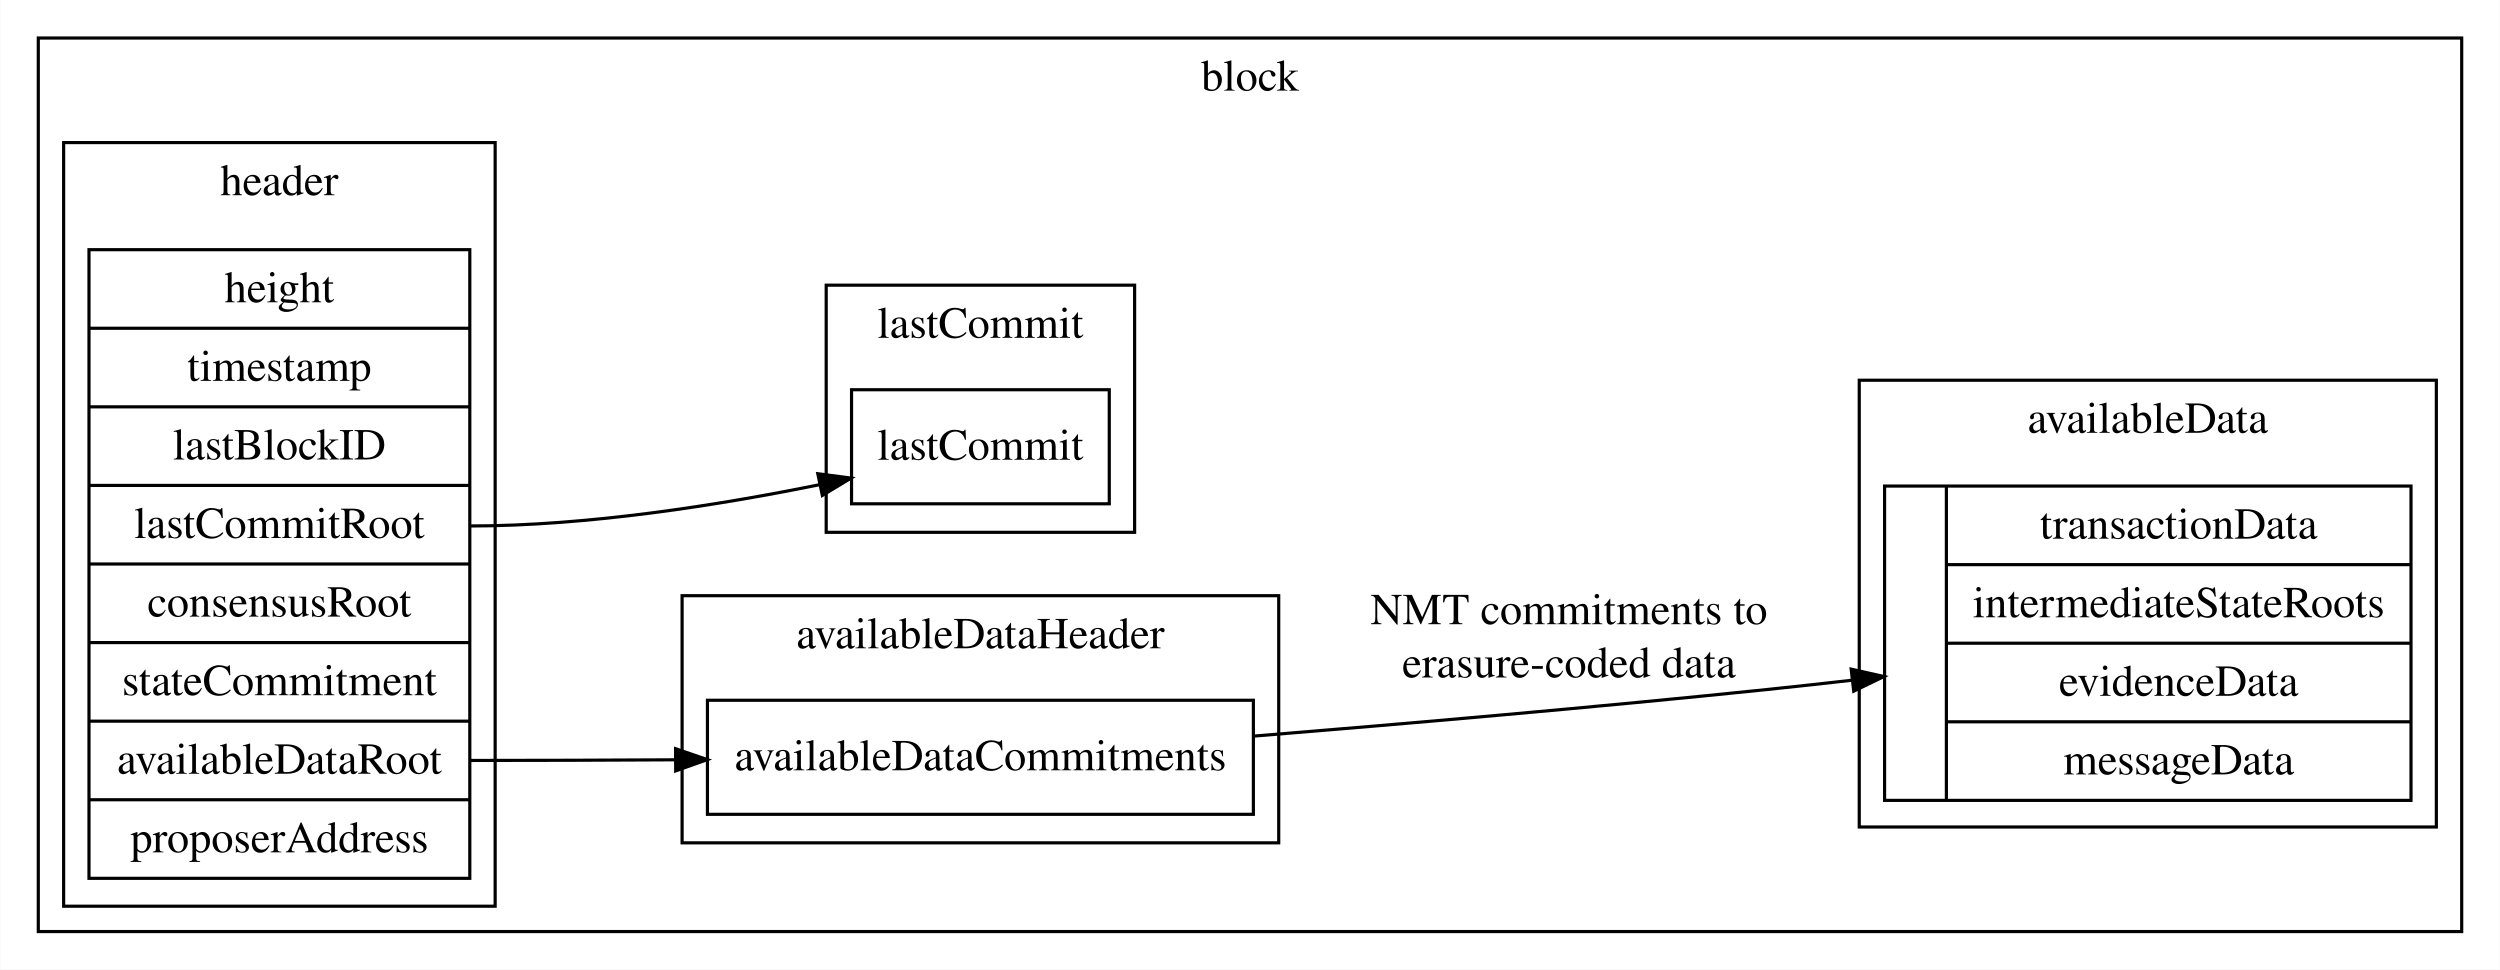
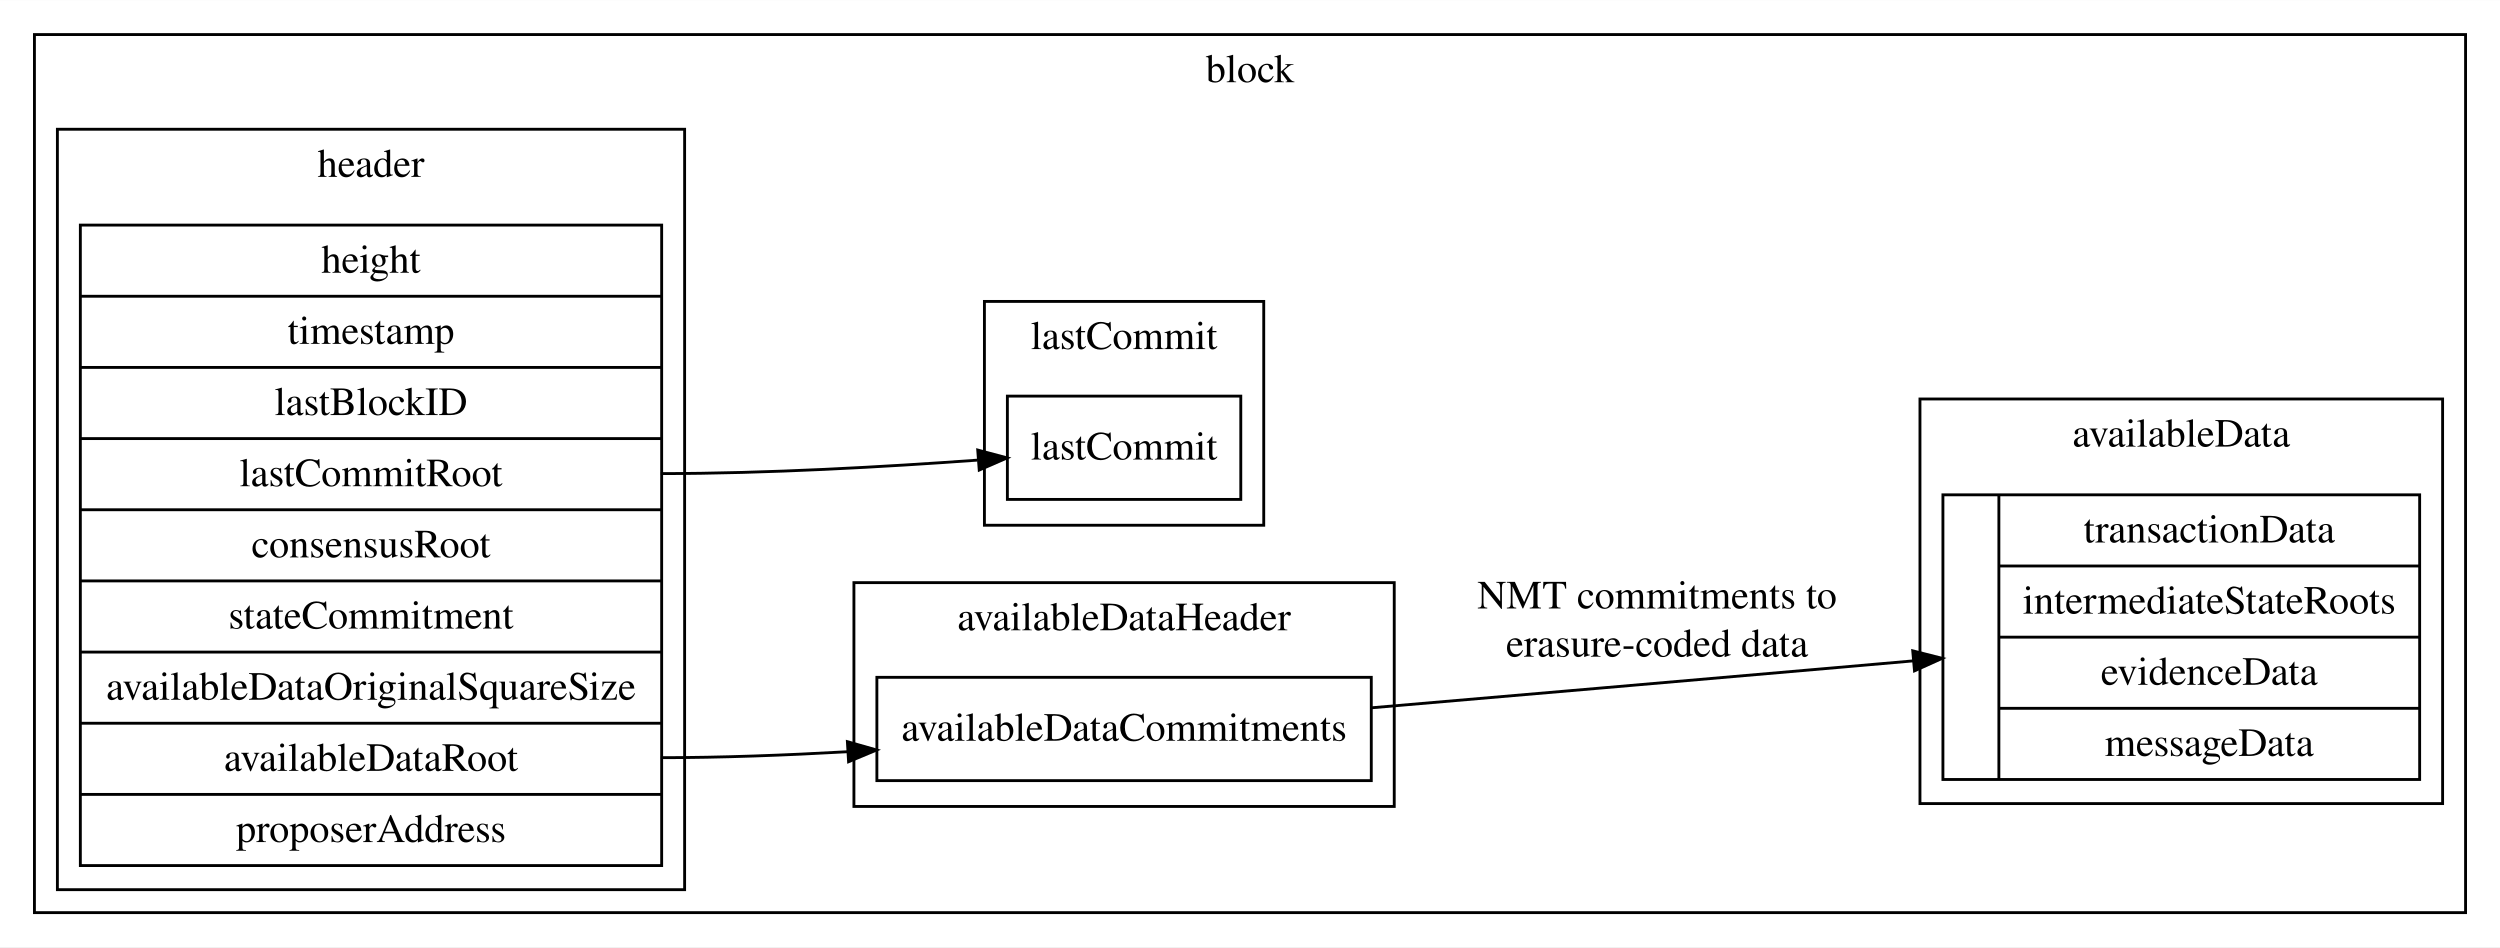
- <svg xmlns="http://www.w3.org/2000/svg" width="789pt" height="306pt" viewBox="0.00 0.00 788.83 306.00">
-   <g id="graph0" class="graph" transform="scale(1 1) rotate(0) translate(4 302)">
-     <polygon fill="#ffffff" stroke="transparent" points="-4,4 -4,-302 784.828,-302 784.828,4 -4,4" />
+ <svg xmlns="http://www.w3.org/2000/svg" width="871pt" height="330pt" viewBox="0.00 0.00 871.23 330.00">
+   <g id="graph0" class="graph" transform="scale(1 1) rotate(0) translate(4 326)">
+     <polygon fill="#ffffff" stroke="transparent" points="-4,4 -4,-326 867.23,-326 867.23,4 -4,4" />
    <g id="clust1" class="cluster">
-       <polygon fill="none" stroke="#000000" points="8,-8 8,-290 772.828,-290 772.828,-8 8,-8" />
-       <text text-anchor="middle" x="390.414" y="-273.4" font-family="Times,serif" font-size="14.00" fill="#000000">block</text>
+       <polygon fill="none" stroke="#000000" points="8,-8 8,-314 855.23,-314 855.23,-8 8,-8" />
+       <text text-anchor="middle" x="431.615" y="-297.4" font-family="Times,serif" font-size="14.00" fill="#000000">block</text>
    </g>
    <g id="clust2" class="cluster">
-       <polygon fill="none" stroke="#000000" points="211.184,-36 211.184,-114 399.48,-114 399.48,-36 211.184,-36" />
-       <text text-anchor="middle" x="305.332" y="-97.4" font-family="Times,serif" font-size="14.00" fill="#000000">availableDataHeader</text>
+       <polygon fill="none" stroke="#000000" points="293.585,-45 293.585,-123 481.881,-123 481.881,-45 293.585,-45" />
+       <text text-anchor="middle" x="387.733" y="-106.4" font-family="Times,serif" font-size="14.00" fill="#000000">availableDataHeader</text>
    </g>
    <g id="clust3" class="cluster">
-       <polygon fill="none" stroke="#000000" points="582.692,-41 582.692,-182 764.828,-182 764.828,-41 582.692,-41" />
-       <text text-anchor="middle" x="673.76" y="-165.4" font-family="Times,serif" font-size="14.00" fill="#000000">availableData</text>
+       <polygon fill="none" stroke="#000000" points="665.093,-46 665.093,-187 847.23,-187 847.23,-46 665.093,-46" />
+       <text text-anchor="middle" x="756.161" y="-170.4" font-family="Times,serif" font-size="14.00" fill="#000000">availableData</text>
    </g>
    <g id="clust4" class="cluster">
-       <polygon fill="none" stroke="#000000" points="256.662,-134 256.662,-212 354.002,-212 354.002,-134 256.662,-134" />
-       <text text-anchor="middle" x="305.332" y="-195.4" font-family="Times,serif" font-size="14.00" fill="#000000">lastCommit</text>
+       <polygon fill="none" stroke="#000000" points="339.063,-143 339.063,-221 436.403,-221 436.403,-143 339.063,-143" />
+       <text text-anchor="middle" x="387.733" y="-204.4" font-family="Times,serif" font-size="14.00" fill="#000000">lastCommit</text>
    </g>
    <g id="clust5" class="cluster">
-       <polygon fill="none" stroke="#000000" points="16,-16 16,-257 152.184,-257 152.184,-16 16,-16" />
-       <text text-anchor="middle" x="84.092" y="-240.4" font-family="Times,serif" font-size="14.00" fill="#000000">header</text>
+       <polygon fill="none" stroke="#000000" points="16,-16 16,-281 234.585,-281 234.585,-16 16,-16" />
+       <text text-anchor="middle" x="125.293" y="-264.4" font-family="Times,serif" font-size="14.00" fill="#000000">header</text>
    </g>
    <g id="node1" class="node">
-       <polygon fill="none" stroke="#000000" points="219.184,-45 219.184,-81 391.48,-81 391.48,-45 219.184,-45" />
-       <text text-anchor="middle" x="305.332" y="-58.9" font-family="Times,serif" font-size="14.00" fill="#000000">availableDataCommitments</text>
+       <polygon fill="none" stroke="#000000" points="301.585,-54 301.585,-90 473.881,-90 473.881,-54 301.585,-54" />
+       <text text-anchor="middle" x="387.733" y="-67.9" font-family="Times,serif" font-size="14.00" fill="#000000">availableDataCommitments</text>
    </g>
    <g id="node2" class="node">
-       <polygon fill="none" stroke="#000000" points="590.692,-49.4 590.692,-148.6 756.828,-148.6 756.828,-49.4 590.692,-49.4" />
-       <text text-anchor="middle" x="600.442" y="-94.8" font-family="Times,serif" font-size="14.00" fill="#000000"> </text>
-       <polyline fill="none" stroke="#000000" points="610.192,-49.4 610.192,-148.6 " />
-       <text text-anchor="middle" x="683.51" y="-132" font-family="Times,serif" font-size="14.00" fill="#000000">transactionData</text>
-       <polyline fill="none" stroke="#000000" points="610.192,-123.8 756.828,-123.8 " />
-       <text text-anchor="middle" x="683.51" y="-107.2" font-family="Times,serif" font-size="14.00" fill="#000000">intermediateStateRoots</text>
-       <polyline fill="none" stroke="#000000" points="610.192,-99 756.828,-99 " />
-       <text text-anchor="middle" x="683.51" y="-82.4" font-family="Times,serif" font-size="14.00" fill="#000000">evidenceData</text>
-       <polyline fill="none" stroke="#000000" points="610.192,-74.2 756.828,-74.2 " />
-       <text text-anchor="middle" x="683.51" y="-57.6" font-family="Times,serif" font-size="14.00" fill="#000000">messageData</text>
+       <polygon fill="none" stroke="#000000" points="673.093,-54.4 673.093,-153.6 839.23,-153.6 839.23,-54.4 673.093,-54.4" />
+       <text text-anchor="middle" x="682.843" y="-99.8" font-family="Times,serif" font-size="14.00" fill="#000000"> </text>
+       <polyline fill="none" stroke="#000000" points="692.593,-54.4 692.593,-153.6 " />
+       <text text-anchor="middle" x="765.911" y="-137" font-family="Times,serif" font-size="14.00" fill="#000000">transactionData</text>
+       <polyline fill="none" stroke="#000000" points="692.593,-128.8 839.23,-128.8 " />
+       <text text-anchor="middle" x="765.911" y="-112.2" font-family="Times,serif" font-size="14.00" fill="#000000">intermediateStateRoots</text>
+       <polyline fill="none" stroke="#000000" points="692.593,-104 839.23,-104 " />
+       <text text-anchor="middle" x="765.911" y="-87.4" font-family="Times,serif" font-size="14.00" fill="#000000">evidenceData</text>
+       <polyline fill="none" stroke="#000000" points="692.593,-79.2 839.23,-79.2 " />
+       <text text-anchor="middle" x="765.911" y="-62.6" font-family="Times,serif" font-size="14.00" fill="#000000">messageData</text>
    </g>
    <g id="edge3" class="edge">
-       <path fill="none" stroke="#000000" d="M391.607,-69.686C439.409,-73.579 499.884,-78.812 553.692,-84.4 562.341,-85.298 571.335,-86.288 580.335,-87.316" />
-       <polygon fill="#000000" stroke="#000000" points="580.144,-90.817 590.48,-88.49 580.949,-83.864 580.144,-90.817" />
-       <text text-anchor="middle" x="491.086" y="-105" font-family="Times,serif" font-size="14.00" fill="#000000">NMT commitments to</text>
-       <text text-anchor="middle" x="491.086" y="-88.2" font-family="Times,serif" font-size="14.00" fill="#000000">erasure-coded data</text>
+       <path fill="none" stroke="#000000" d="M473.942,-79.383C521.723,-83.487 582.2,-88.699 636.093,-93.4 644.726,-94.153 653.709,-94.94 662.702,-95.73" />
+       <polygon fill="#000000" stroke="#000000" points="662.572,-99.232 672.841,-96.621 663.186,-92.259 662.572,-99.232" />
+       <text text-anchor="middle" x="573.487" y="-114" font-family="Times,serif" font-size="14.00" fill="#000000">NMT commitments to</text>
+       <text text-anchor="middle" x="573.487" y="-97.2" font-family="Times,serif" font-size="14.00" fill="#000000">erasure-coded data</text>
    </g>
    <g id="node3" class="node">
-       <polygon fill="none" stroke="#000000" points="264.662,-143 264.662,-179 346.002,-179 346.002,-143 264.662,-143" />
-       <text text-anchor="middle" x="305.332" y="-156.9" font-family="Times,serif" font-size="14.00" fill="#000000">lastCommit</text>
+       <polygon fill="none" stroke="#000000" points="347.063,-152 347.063,-188 428.403,-188 428.403,-152 347.063,-152" />
+       <text text-anchor="middle" x="387.733" y="-165.9" font-family="Times,serif" font-size="14.00" fill="#000000">lastCommit</text>
    </g>
    <g id="node4" class="node">
-       <polygon fill="none" stroke="#000000" points="24,-24.8 24,-223.2 144.184,-223.2 144.184,-24.8 24,-24.8" />
-       <text text-anchor="middle" x="84.092" y="-206.6" font-family="Times,serif" font-size="14.00" fill="#000000">height</text>
-       <polyline fill="none" stroke="#000000" points="24,-198.4 144.184,-198.4 " />
-       <text text-anchor="middle" x="84.092" y="-181.8" font-family="Times,serif" font-size="14.00" fill="#000000">timestamp</text>
-       <polyline fill="none" stroke="#000000" points="24,-173.6 144.184,-173.6 " />
-       <text text-anchor="middle" x="84.092" y="-157" font-family="Times,serif" font-size="14.00" fill="#000000">lastBlockID</text>
-       <polyline fill="none" stroke="#000000" points="24,-148.8 144.184,-148.8 " />
-       <text text-anchor="middle" x="84.092" y="-132.2" font-family="Times,serif" font-size="14.00" fill="#000000">lastCommitRoot</text>
-       <polyline fill="none" stroke="#000000" points="24,-124 144.184,-124 " />
-       <text text-anchor="middle" x="84.092" y="-107.4" font-family="Times,serif" font-size="14.00" fill="#000000">consensusRoot</text>
-       <polyline fill="none" stroke="#000000" points="24,-99.2 144.184,-99.2 " />
-       <text text-anchor="middle" x="84.092" y="-82.6" font-family="Times,serif" font-size="14.00" fill="#000000">stateCommitment</text>
-       <polyline fill="none" stroke="#000000" points="24,-74.4 144.184,-74.4 " />
-       <text text-anchor="middle" x="84.092" y="-57.8" font-family="Times,serif" font-size="14.00" fill="#000000">availableDataRoot</text>
-       <polyline fill="none" stroke="#000000" points="24,-49.6 144.184,-49.6 " />
-       <text text-anchor="middle" x="84.092" y="-33" font-family="Times,serif" font-size="14.00" fill="#000000">proposerAddress</text>
+       <polygon fill="none" stroke="#000000" points="24,-24.4 24,-247.6 226.585,-247.6 226.585,-24.4 24,-24.4" />
+       <text text-anchor="middle" x="125.293" y="-231" font-family="Times,serif" font-size="14.00" fill="#000000">height</text>
+       <polyline fill="none" stroke="#000000" points="24,-222.8 226.585,-222.8 " />
+       <text text-anchor="middle" x="125.293" y="-206.2" font-family="Times,serif" font-size="14.00" fill="#000000">timestamp</text>
+       <polyline fill="none" stroke="#000000" points="24,-198 226.585,-198 " />
+       <text text-anchor="middle" x="125.293" y="-181.4" font-family="Times,serif" font-size="14.00" fill="#000000">lastBlockID</text>
+       <polyline fill="none" stroke="#000000" points="24,-173.2 226.585,-173.2 " />
+       <text text-anchor="middle" x="125.293" y="-156.6" font-family="Times,serif" font-size="14.00" fill="#000000">lastCommitRoot</text>
+       <polyline fill="none" stroke="#000000" points="24,-148.4 226.585,-148.4 " />
+       <text text-anchor="middle" x="125.293" y="-131.8" font-family="Times,serif" font-size="14.00" fill="#000000">consensusRoot</text>
+       <polyline fill="none" stroke="#000000" points="24,-123.6 226.585,-123.6 " />
+       <text text-anchor="middle" x="125.293" y="-107" font-family="Times,serif" font-size="14.00" fill="#000000">stateCommitment</text>
+       <polyline fill="none" stroke="#000000" points="24,-98.8 226.585,-98.8 " />
+       <text text-anchor="middle" x="125.293" y="-82.2" font-family="Times,serif" font-size="14.00" fill="#000000">availableDataOriginalSquareSize</text>
+       <polyline fill="none" stroke="#000000" points="24,-74 226.585,-74 " />
+       <text text-anchor="middle" x="125.293" y="-57.4" font-family="Times,serif" font-size="14.00" fill="#000000">availableDataRoot</text>
+       <polyline fill="none" stroke="#000000" points="24,-49.2 226.585,-49.2 " />
+       <text text-anchor="middle" x="125.293" y="-32.6" font-family="Times,serif" font-size="14.00" fill="#000000">proposerAddress</text>
    </g>
    <g id="edge2" class="edge">
-       <path fill="none" stroke="#000000" d="M144.092,-62C165.117,-62 187.683,-62.086 209.077,-62.208" />
-       <polygon fill="#000000" stroke="#000000" points="209.122,-65.708 219.143,-62.268 209.164,-58.708 209.122,-65.708" />
+       <path fill="none" stroke="#000000" d="M226.292,-62C247.383,-62 269.994,-62.861 291.418,-64.077" />
+       <polygon fill="#000000" stroke="#000000" points="291.306,-67.577 301.497,-64.68 291.724,-60.589 291.306,-67.577" />
    </g>
    <g id="edge1" class="edge">
-       <path fill="none" stroke="#000000" d="M144.092,-136C181.411,-136 223.022,-142.621 254.623,-149.048" />
-       <polygon fill="#000000" stroke="#000000" points="254.008,-152.495 264.514,-151.119 255.443,-145.644 254.008,-152.495" />
+       <path fill="none" stroke="#000000" d="M226.292,-161C263.24,-161 304.871,-163.379 336.602,-165.691" />
+       <polygon fill="#000000" stroke="#000000" points="336.729,-169.21 346.963,-166.469 337.253,-162.23 336.729,-169.21" />
    </g>
  </g>
</svg>
